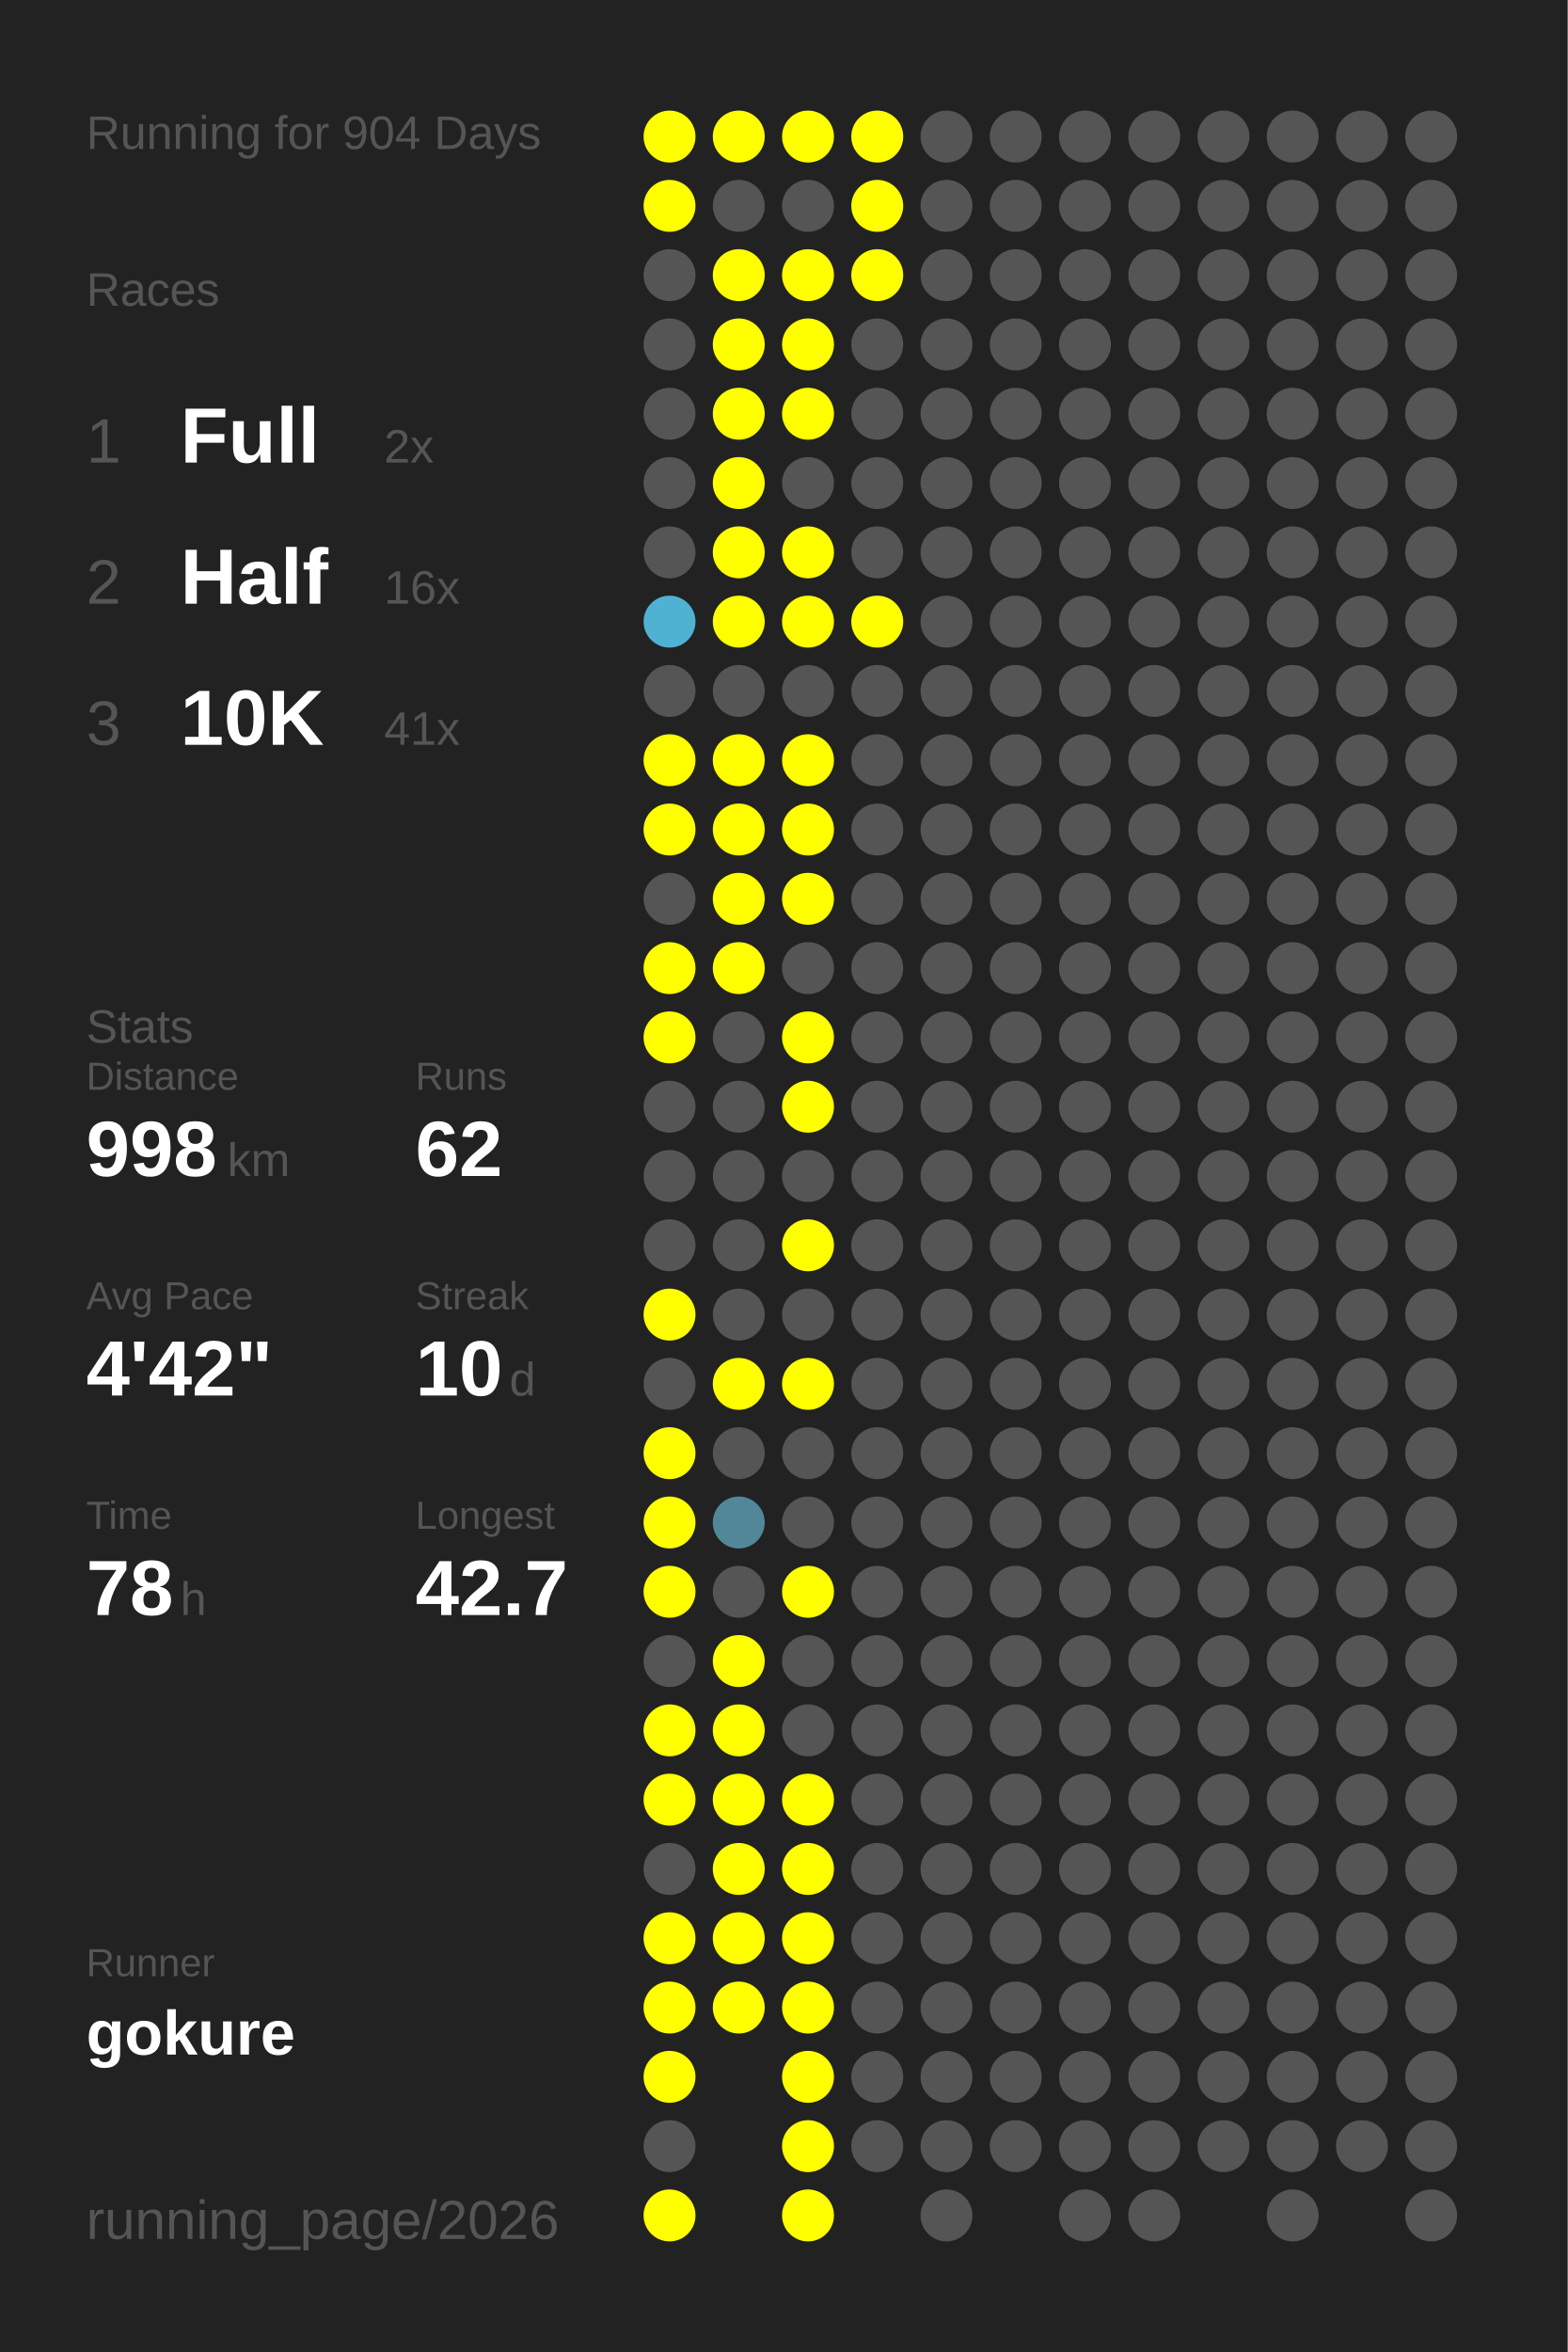
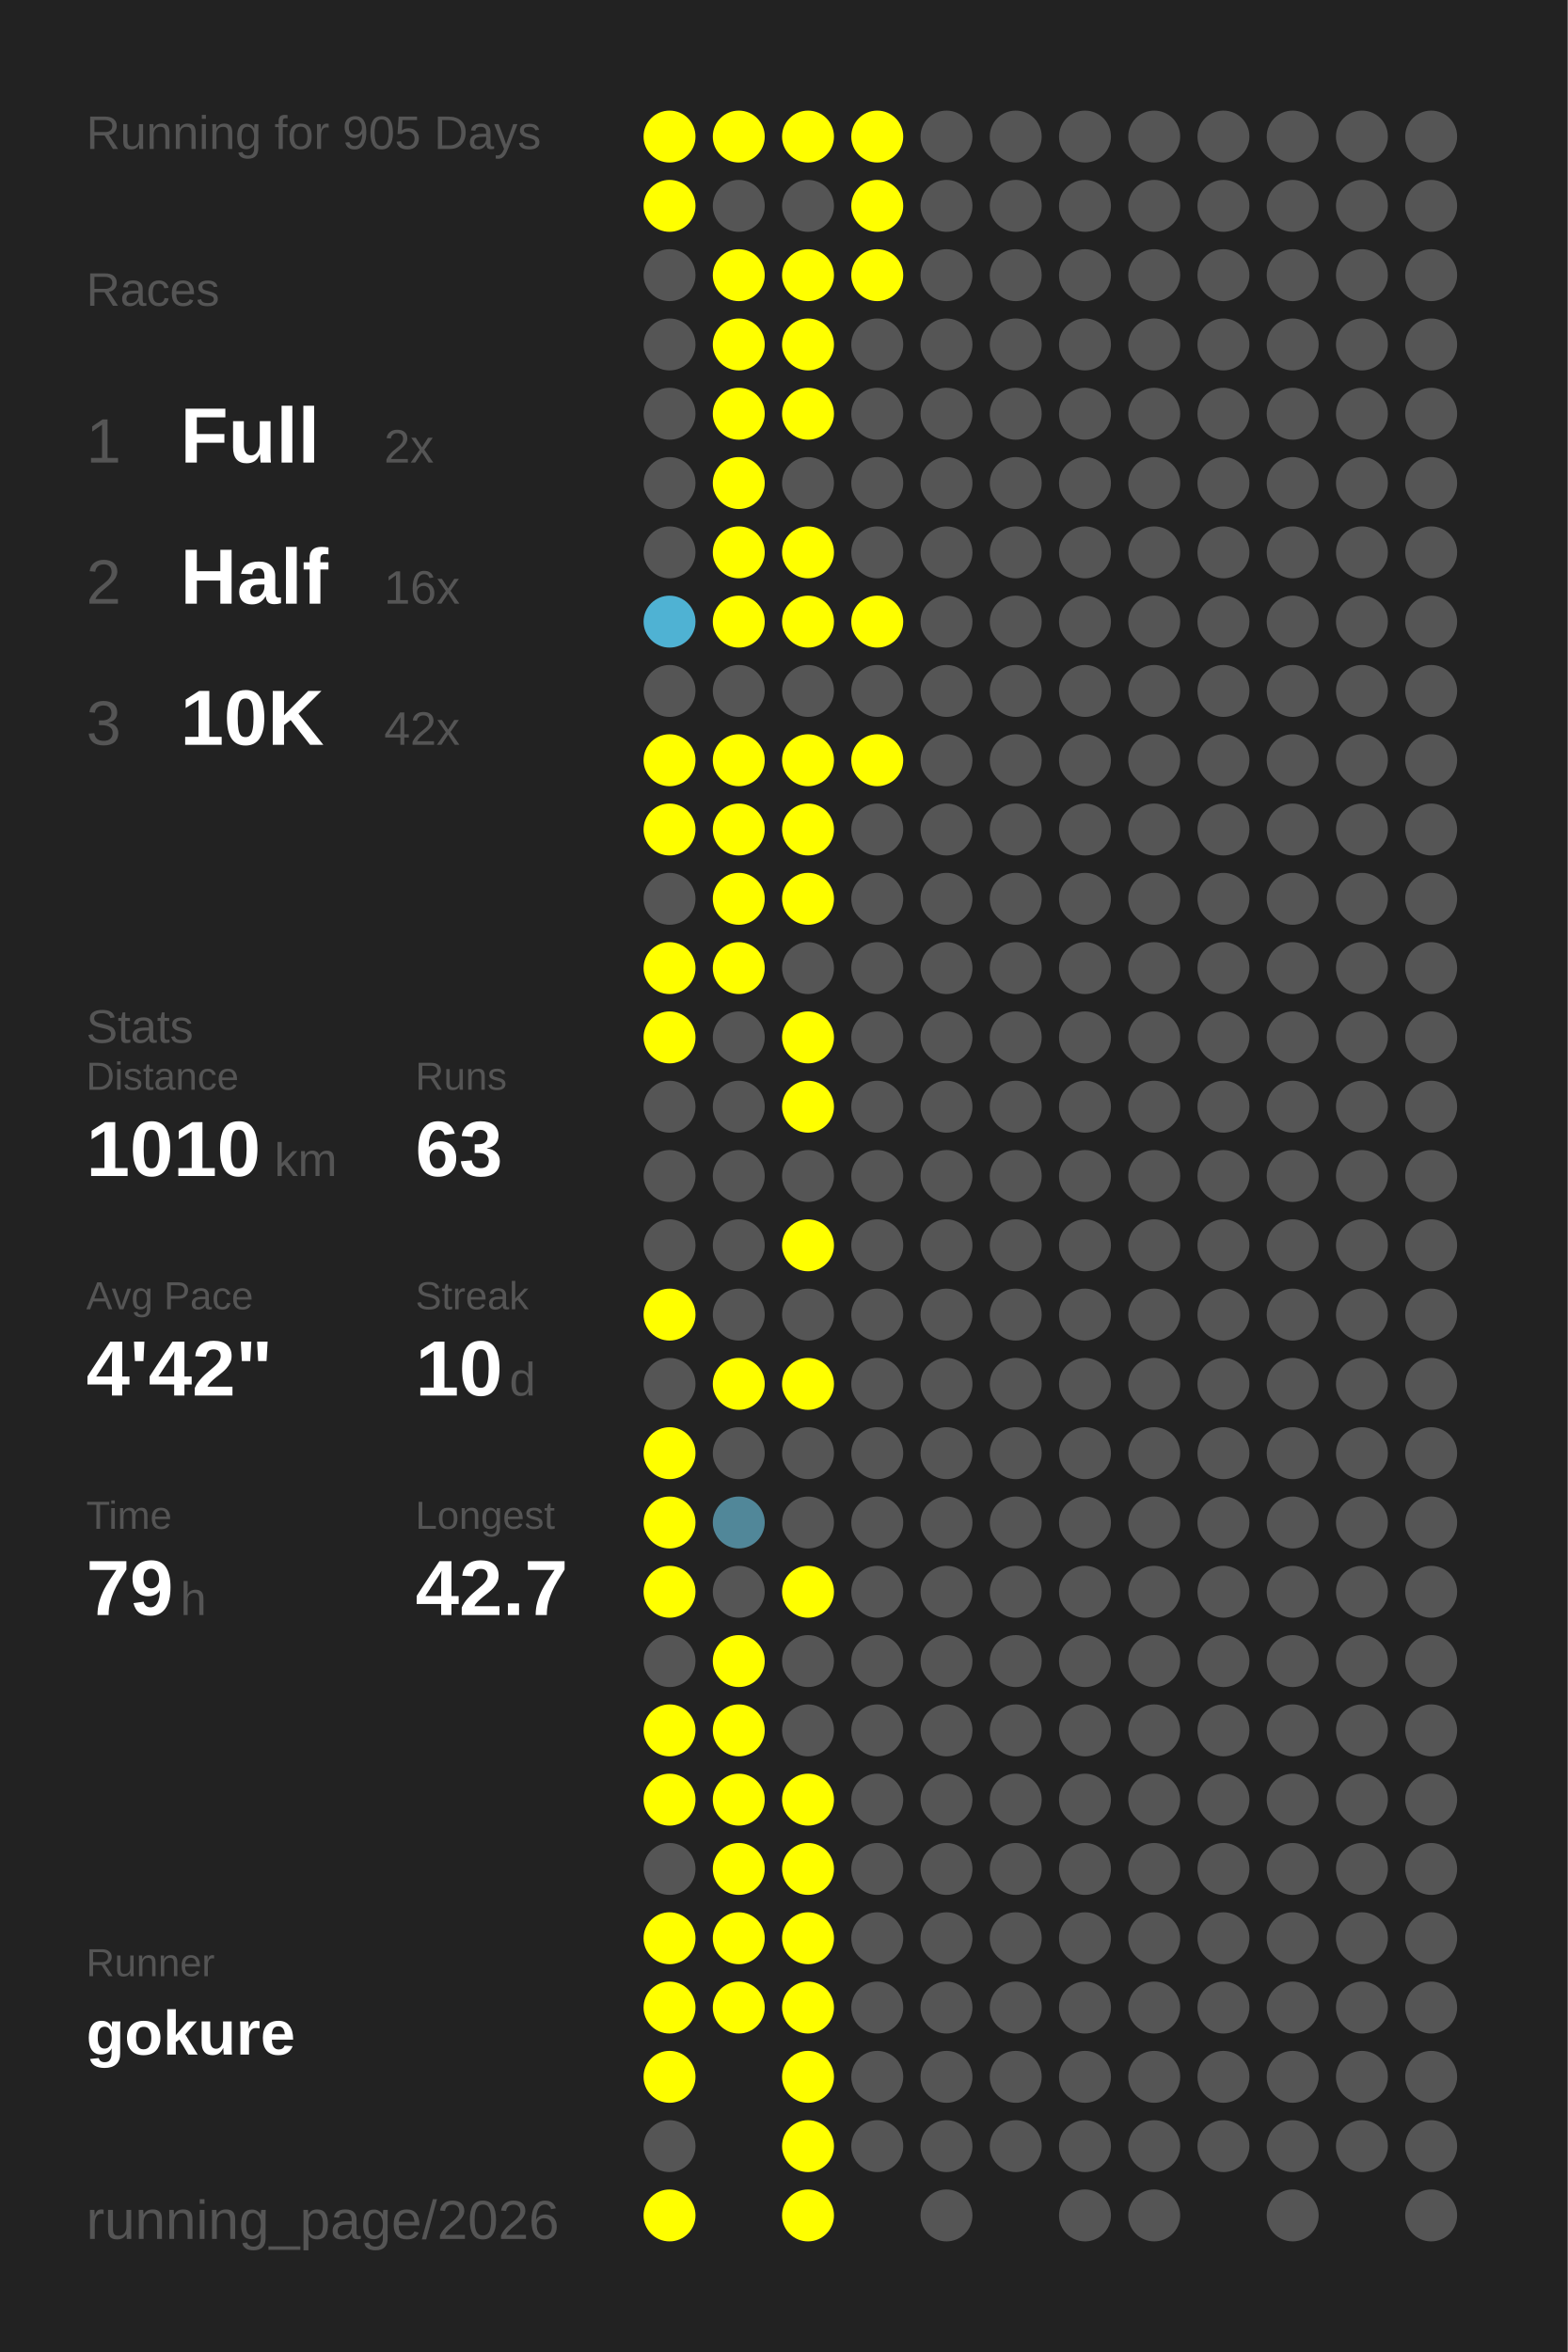
<svg xmlns="http://www.w3.org/2000/svg" baseProfile="full" height="300mm" version="1.1" viewBox="0,0,200,300" width="200mm">
  <defs />
  <rect fill="#222222" height="300" width="200" x="0" y="0" />
-   <text fill="#555555" style="font-size:6px; font-family:Arial;" x="11" y="19">Running for 904 Days</text>
+   <text fill="#555555" style="font-size:6px; font-family:Arial;" x="11" y="19">Running for 905 Days</text>
  <text fill="#555555" style="font-size:6px; font-family:Arial;" x="11" y="39">Races</text>
  <text fill="#555555" style="font-size:8px; font-family:Arial;" x="11" y="59">1</text>
  <text fill="#FFFFFF" style="font-size:10px; font-family:Arial; font-weight:bold;" x="23" y="59">Full</text>
  <text fill="#555555" style="font-size:6px; font-family:Arial;" x="49" y="59">2x</text>
  <text fill="#555555" style="font-size:8px; font-family:Arial;" x="11" y="77">2</text>
  <text fill="#FFFFFF" style="font-size:10px; font-family:Arial; font-weight:bold;" x="23" y="77">Half</text>
  <text fill="#555555" style="font-size:6px; font-family:Arial;" x="49" y="77">16x</text>
  <text fill="#555555" style="font-size:8px; font-family:Arial;" x="11" y="95">3</text>
  <text fill="#FFFFFF" style="font-size:10px; font-family:Arial; font-weight:bold;" x="23" y="95">10K</text>
-   <text fill="#555555" style="font-size:6px; font-family:Arial;" x="49" y="95">41x</text>
+   <text fill="#555555" style="font-size:6px; font-family:Arial;" x="49" y="95">42x</text>
  <text fill="#555555" style="font-size:6px; font-family:Arial;" x="11" y="133">Stats</text>
  <text fill="#555555" style="font-size:5px; font-family:Arial;" x="11" y="139">Distance</text>
-   <text fill="#FFFFFF" style="font-size:10px; font-family:Arial; font-weight:bold;" x="11" y="150">998</text>
-   <text fill="#555555" style="font-size:6px; font-family:Arial;" x="29" y="150">km</text>
+   <text fill="#FFFFFF" style="font-size:10px; font-family:Arial; font-weight:bold;" x="11" y="150">1010</text>
+   <text fill="#555555" style="font-size:6px; font-family:Arial;" x="35" y="150">km</text>
  <text fill="#555555" style="font-size:5px; font-family:Arial;" x="53" y="139">Runs</text>
-   <text fill="#FFFFFF" style="font-size:10px; font-family:Arial; font-weight:bold;" x="53" y="150">62</text>
+   <text fill="#FFFFFF" style="font-size:10px; font-family:Arial; font-weight:bold;" x="53" y="150">63</text>
  <text fill="#555555" style="font-size:5px; font-family:Arial;" x="11" y="167">Avg Pace</text>
  <text fill="#FFFFFF" style="font-size:10px; font-family:Arial; font-weight:bold;" x="11" y="178">4'42"</text>
  <text fill="#555555" style="font-size:5px; font-family:Arial;" x="53" y="167">Streak</text>
  <text fill="#FFFFFF" style="font-size:10px; font-family:Arial; font-weight:bold;" x="53" y="178">10</text>
  <text fill="#555555" style="font-size:6px; font-family:Arial;" x="65" y="178">d</text>
  <text fill="#555555" style="font-size:5px; font-family:Arial;" x="11" y="195">Time</text>
-   <text fill="#FFFFFF" style="font-size:10px; font-family:Arial; font-weight:bold;" x="11" y="206">78</text>
+   <text fill="#FFFFFF" style="font-size:10px; font-family:Arial; font-weight:bold;" x="11" y="206">79</text>
  <text fill="#555555" style="font-size:6px; font-family:Arial;" x="23" y="206">h</text>
  <text fill="#555555" style="font-size:5px; font-family:Arial;" x="53" y="195">Longest</text>
  <text fill="#FFFFFF" style="font-size:10px; font-family:Arial; font-weight:bold;" x="53" y="206">42.7</text>
  <text fill="#555555" style="font-size:5px; font-family:Arial;" x="11" y="252.065">Runner</text>
  <text fill="#FFFFFF" style="font-size:8px; font-family:Arial; font-weight:bold;" x="11" y="262.065">gokure</text>
  <text fill="#555555" style="font-size:7px; font-family:Arial;" x="11" y="285.581">running_page/2026</text>
  <circle cx="85.417" cy="17.419" fill="#FFFF00" r="3.312" />
  <circle cx="85.417" cy="26.258" fill="#FFFF00" r="3.312" />
  <circle cx="85.417" cy="35.097" fill="#555555" r="3.312" />
  <circle cx="85.417" cy="43.935" fill="#555555" r="3.312" />
  <circle cx="85.417" cy="52.774" fill="#555555" r="3.312" />
  <circle cx="85.417" cy="61.613" fill="#555555" r="3.312" />
  <circle cx="85.417" cy="70.452" fill="#555555" r="3.312" />
  <circle cx="85.417" cy="79.29" fill="#4fb2d3" r="3.312" />
  <circle cx="85.417" cy="88.129" fill="#555555" r="3.312" />
  <circle cx="85.417" cy="96.968" fill="#FFFF00" r="3.312" />
  <circle cx="85.417" cy="105.806" fill="#FFFF00" r="3.312" />
  <circle cx="85.417" cy="114.645" fill="#555555" r="3.312" />
  <circle cx="85.417" cy="123.484" fill="#FFFF00" r="3.312" />
  <circle cx="85.417" cy="132.323" fill="#FFFF00" r="3.312" />
  <circle cx="85.417" cy="141.161" fill="#555555" r="3.312" />
  <circle cx="85.417" cy="150" fill="#555555" r="3.312" />
  <circle cx="85.417" cy="158.839" fill="#555555" r="3.312" />
  <circle cx="85.417" cy="167.677" fill="#FFFF00" r="3.312" />
  <circle cx="85.417" cy="176.516" fill="#555555" r="3.312" />
  <circle cx="85.417" cy="185.355" fill="#FFFF00" r="3.312" />
  <circle cx="85.417" cy="194.194" fill="#FFFF00" r="3.312" />
  <circle cx="85.417" cy="203.032" fill="#FFFF00" r="3.312" />
  <circle cx="85.417" cy="211.871" fill="#555555" r="3.312" />
  <circle cx="85.417" cy="220.71" fill="#FFFF00" r="3.312" />
  <circle cx="85.417" cy="229.548" fill="#FFFF00" r="3.312" />
  <circle cx="85.417" cy="238.387" fill="#555555" r="3.312" />
  <circle cx="85.417" cy="247.226" fill="#FFFF00" r="3.312" />
  <circle cx="85.417" cy="256.065" fill="#FFFF00" r="3.312" />
  <circle cx="85.417" cy="264.903" fill="#FFFF00" r="3.312" />
  <circle cx="85.417" cy="273.742" fill="#555555" r="3.312" />
  <circle cx="85.417" cy="282.581" fill="#FFFF00" r="3.312" />
  <circle cx="94.25" cy="17.419" fill="#FFFF00" r="3.312" />
  <circle cx="94.25" cy="26.258" fill="#555555" r="3.312" />
  <circle cx="94.25" cy="35.097" fill="#FFFF00" r="3.312" />
  <circle cx="94.25" cy="43.935" fill="#FFFF00" r="3.312" />
  <circle cx="94.25" cy="52.774" fill="#FFFF00" r="3.312" />
  <circle cx="94.25" cy="61.613" fill="#FFFF00" r="3.312" />
  <circle cx="94.25" cy="70.452" fill="#FFFF00" r="3.312" />
  <circle cx="94.25" cy="79.29" fill="#FFFF00" r="3.312" />
  <circle cx="94.25" cy="88.129" fill="#555555" r="3.312" />
  <circle cx="94.25" cy="96.968" fill="#FFFF00" r="3.312" />
  <circle cx="94.25" cy="105.806" fill="#FFFF00" r="3.312" />
  <circle cx="94.25" cy="114.645" fill="#FFFF00" r="3.312" />
  <circle cx="94.25" cy="123.484" fill="#FFFF00" r="3.312" />
  <circle cx="94.25" cy="132.323" fill="#555555" r="3.312" />
  <circle cx="94.25" cy="141.161" fill="#555555" r="3.312" />
  <circle cx="94.25" cy="150" fill="#555555" r="3.312" />
  <circle cx="94.25" cy="158.839" fill="#555555" r="3.312" />
  <circle cx="94.25" cy="167.677" fill="#555555" r="3.312" />
  <circle cx="94.25" cy="176.516" fill="#FFFF00" r="3.312" />
  <circle cx="94.25" cy="185.355" fill="#555555" r="3.312" />
  <circle cx="94.25" cy="194.194" fill="#518799" r="3.312" />
  <circle cx="94.25" cy="203.032" fill="#555555" r="3.312" />
  <circle cx="94.25" cy="211.871" fill="#FFFF00" r="3.312" />
  <circle cx="94.25" cy="220.71" fill="#FFFF00" r="3.312" />
  <circle cx="94.25" cy="229.548" fill="#FFFF00" r="3.312" />
  <circle cx="94.25" cy="238.387" fill="#FFFF00" r="3.312" />
  <circle cx="94.25" cy="247.226" fill="#FFFF00" r="3.312" />
  <circle cx="94.25" cy="256.065" fill="#FFFF00" r="3.312" />
  <circle cx="103.083" cy="17.419" fill="#FFFF00" r="3.312" />
  <circle cx="103.083" cy="26.258" fill="#555555" r="3.312" />
  <circle cx="103.083" cy="35.097" fill="#FFFF00" r="3.312" />
  <circle cx="103.083" cy="43.935" fill="#FFFF00" r="3.312" />
  <circle cx="103.083" cy="52.774" fill="#FFFF00" r="3.312" />
  <circle cx="103.083" cy="61.613" fill="#555555" r="3.312" />
  <circle cx="103.083" cy="70.452" fill="#FFFF00" r="3.312" />
  <circle cx="103.083" cy="79.29" fill="#FFFF00" r="3.312" />
  <circle cx="103.083" cy="88.129" fill="#555555" r="3.312" />
  <circle cx="103.083" cy="96.968" fill="#FFFF00" r="3.312" />
  <circle cx="103.083" cy="105.806" fill="#FFFF00" r="3.312" />
  <circle cx="103.083" cy="114.645" fill="#FFFF00" r="3.312" />
  <circle cx="103.083" cy="123.484" fill="#555555" r="3.312" />
  <circle cx="103.083" cy="132.323" fill="#FFFF00" r="3.312" />
  <circle cx="103.083" cy="141.161" fill="#FFFF00" r="3.312" />
  <circle cx="103.083" cy="150" fill="#555555" r="3.312" />
  <circle cx="103.083" cy="158.839" fill="#FFFF00" r="3.312" />
  <circle cx="103.083" cy="167.677" fill="#555555" r="3.312" />
  <circle cx="103.083" cy="176.516" fill="#FFFF00" r="3.312" />
  <circle cx="103.083" cy="185.355" fill="#555555" r="3.312" />
  <circle cx="103.083" cy="194.194" fill="#555555" r="3.312" />
  <circle cx="103.083" cy="203.032" fill="#FFFF00" r="3.312" />
  <circle cx="103.083" cy="211.871" fill="#555555" r="3.312" />
  <circle cx="103.083" cy="220.71" fill="#555555" r="3.312" />
  <circle cx="103.083" cy="229.548" fill="#FFFF00" r="3.312" />
  <circle cx="103.083" cy="238.387" fill="#FFFF00" r="3.312" />
  <circle cx="103.083" cy="247.226" fill="#FFFF00" r="3.312" />
  <circle cx="103.083" cy="256.065" fill="#FFFF00" r="3.312" />
  <circle cx="103.083" cy="264.903" fill="#FFFF00" r="3.312" />
  <circle cx="103.083" cy="273.742" fill="#FFFF00" r="3.312" />
  <circle cx="103.083" cy="282.581" fill="#FFFF00" r="3.312" />
  <circle cx="111.917" cy="17.419" fill="#FFFF00" r="3.312" />
  <circle cx="111.917" cy="26.258" fill="#FFFF00" r="3.312" />
  <circle cx="111.917" cy="35.097" fill="#FFFF00" r="3.312" />
  <circle cx="111.917" cy="43.935" fill="#555555" r="3.312" />
  <circle cx="111.917" cy="52.774" fill="#555555" r="3.312" />
  <circle cx="111.917" cy="61.613" fill="#555555" r="3.312" />
  <circle cx="111.917" cy="70.452" fill="#555555" r="3.312" />
  <circle cx="111.917" cy="79.29" fill="#FFFF00" r="3.312" />
  <circle cx="111.917" cy="88.129" fill="#555555" r="3.312" />
-   <circle cx="111.917" cy="96.968" fill="#555555" r="3.312" />
+   <circle cx="111.917" cy="96.968" fill="#FFFF00" r="3.312" />
  <circle cx="111.917" cy="105.806" fill="#555555" r="3.312" />
  <circle cx="111.917" cy="114.645" fill="#555555" r="3.312" />
  <circle cx="111.917" cy="123.484" fill="#555555" r="3.312" />
  <circle cx="111.917" cy="132.323" fill="#555555" r="3.312" />
  <circle cx="111.917" cy="141.161" fill="#555555" r="3.312" />
  <circle cx="111.917" cy="150" fill="#555555" r="3.312" />
  <circle cx="111.917" cy="158.839" fill="#555555" r="3.312" />
  <circle cx="111.917" cy="167.677" fill="#555555" r="3.312" />
  <circle cx="111.917" cy="176.516" fill="#555555" r="3.312" />
  <circle cx="111.917" cy="185.355" fill="#555555" r="3.312" />
  <circle cx="111.917" cy="194.194" fill="#555555" r="3.312" />
  <circle cx="111.917" cy="203.032" fill="#555555" r="3.312" />
  <circle cx="111.917" cy="211.871" fill="#555555" r="3.312" />
  <circle cx="111.917" cy="220.71" fill="#555555" r="3.312" />
  <circle cx="111.917" cy="229.548" fill="#555555" r="3.312" />
  <circle cx="111.917" cy="238.387" fill="#555555" r="3.312" />
  <circle cx="111.917" cy="247.226" fill="#555555" r="3.312" />
  <circle cx="111.917" cy="256.065" fill="#555555" r="3.312" />
  <circle cx="111.917" cy="264.903" fill="#555555" r="3.312" />
  <circle cx="111.917" cy="273.742" fill="#555555" r="3.312" />
  <circle cx="120.75" cy="17.419" fill="#555555" r="3.312" />
  <circle cx="120.75" cy="26.258" fill="#555555" r="3.312" />
  <circle cx="120.75" cy="35.097" fill="#555555" r="3.312" />
  <circle cx="120.75" cy="43.935" fill="#555555" r="3.312" />
  <circle cx="120.75" cy="52.774" fill="#555555" r="3.312" />
  <circle cx="120.75" cy="61.613" fill="#555555" r="3.312" />
  <circle cx="120.75" cy="70.452" fill="#555555" r="3.312" />
  <circle cx="120.75" cy="79.29" fill="#555555" r="3.312" />
  <circle cx="120.75" cy="88.129" fill="#555555" r="3.312" />
  <circle cx="120.75" cy="96.968" fill="#555555" r="3.312" />
  <circle cx="120.75" cy="105.806" fill="#555555" r="3.312" />
  <circle cx="120.75" cy="114.645" fill="#555555" r="3.312" />
  <circle cx="120.75" cy="123.484" fill="#555555" r="3.312" />
  <circle cx="120.75" cy="132.323" fill="#555555" r="3.312" />
  <circle cx="120.75" cy="141.161" fill="#555555" r="3.312" />
  <circle cx="120.75" cy="150" fill="#555555" r="3.312" />
  <circle cx="120.75" cy="158.839" fill="#555555" r="3.312" />
  <circle cx="120.75" cy="167.677" fill="#555555" r="3.312" />
  <circle cx="120.75" cy="176.516" fill="#555555" r="3.312" />
  <circle cx="120.75" cy="185.355" fill="#555555" r="3.312" />
  <circle cx="120.75" cy="194.194" fill="#555555" r="3.312" />
  <circle cx="120.75" cy="203.032" fill="#555555" r="3.312" />
  <circle cx="120.75" cy="211.871" fill="#555555" r="3.312" />
  <circle cx="120.75" cy="220.71" fill="#555555" r="3.312" />
  <circle cx="120.75" cy="229.548" fill="#555555" r="3.312" />
  <circle cx="120.75" cy="238.387" fill="#555555" r="3.312" />
  <circle cx="120.75" cy="247.226" fill="#555555" r="3.312" />
  <circle cx="120.75" cy="256.065" fill="#555555" r="3.312" />
  <circle cx="120.75" cy="264.903" fill="#555555" r="3.312" />
  <circle cx="120.75" cy="273.742" fill="#555555" r="3.312" />
  <circle cx="120.75" cy="282.581" fill="#555555" r="3.312" />
  <circle cx="129.583" cy="17.419" fill="#555555" r="3.312" />
  <circle cx="129.583" cy="26.258" fill="#555555" r="3.312" />
  <circle cx="129.583" cy="35.097" fill="#555555" r="3.312" />
  <circle cx="129.583" cy="43.935" fill="#555555" r="3.312" />
  <circle cx="129.583" cy="52.774" fill="#555555" r="3.312" />
  <circle cx="129.583" cy="61.613" fill="#555555" r="3.312" />
  <circle cx="129.583" cy="70.452" fill="#555555" r="3.312" />
  <circle cx="129.583" cy="79.29" fill="#555555" r="3.312" />
  <circle cx="129.583" cy="88.129" fill="#555555" r="3.312" />
  <circle cx="129.583" cy="96.968" fill="#555555" r="3.312" />
  <circle cx="129.583" cy="105.806" fill="#555555" r="3.312" />
  <circle cx="129.583" cy="114.645" fill="#555555" r="3.312" />
  <circle cx="129.583" cy="123.484" fill="#555555" r="3.312" />
  <circle cx="129.583" cy="132.323" fill="#555555" r="3.312" />
  <circle cx="129.583" cy="141.161" fill="#555555" r="3.312" />
  <circle cx="129.583" cy="150" fill="#555555" r="3.312" />
  <circle cx="129.583" cy="158.839" fill="#555555" r="3.312" />
  <circle cx="129.583" cy="167.677" fill="#555555" r="3.312" />
  <circle cx="129.583" cy="176.516" fill="#555555" r="3.312" />
  <circle cx="129.583" cy="185.355" fill="#555555" r="3.312" />
  <circle cx="129.583" cy="194.194" fill="#555555" r="3.312" />
  <circle cx="129.583" cy="203.032" fill="#555555" r="3.312" />
  <circle cx="129.583" cy="211.871" fill="#555555" r="3.312" />
  <circle cx="129.583" cy="220.71" fill="#555555" r="3.312" />
  <circle cx="129.583" cy="229.548" fill="#555555" r="3.312" />
  <circle cx="129.583" cy="238.387" fill="#555555" r="3.312" />
  <circle cx="129.583" cy="247.226" fill="#555555" r="3.312" />
  <circle cx="129.583" cy="256.065" fill="#555555" r="3.312" />
  <circle cx="129.583" cy="264.903" fill="#555555" r="3.312" />
  <circle cx="129.583" cy="273.742" fill="#555555" r="3.312" />
  <circle cx="138.417" cy="17.419" fill="#555555" r="3.312" />
  <circle cx="138.417" cy="26.258" fill="#555555" r="3.312" />
  <circle cx="138.417" cy="35.097" fill="#555555" r="3.312" />
  <circle cx="138.417" cy="43.935" fill="#555555" r="3.312" />
  <circle cx="138.417" cy="52.774" fill="#555555" r="3.312" />
  <circle cx="138.417" cy="61.613" fill="#555555" r="3.312" />
  <circle cx="138.417" cy="70.452" fill="#555555" r="3.312" />
  <circle cx="138.417" cy="79.29" fill="#555555" r="3.312" />
  <circle cx="138.417" cy="88.129" fill="#555555" r="3.312" />
  <circle cx="138.417" cy="96.968" fill="#555555" r="3.312" />
  <circle cx="138.417" cy="105.806" fill="#555555" r="3.312" />
  <circle cx="138.417" cy="114.645" fill="#555555" r="3.312" />
  <circle cx="138.417" cy="123.484" fill="#555555" r="3.312" />
  <circle cx="138.417" cy="132.323" fill="#555555" r="3.312" />
  <circle cx="138.417" cy="141.161" fill="#555555" r="3.312" />
  <circle cx="138.417" cy="150" fill="#555555" r="3.312" />
  <circle cx="138.417" cy="158.839" fill="#555555" r="3.312" />
  <circle cx="138.417" cy="167.677" fill="#555555" r="3.312" />
  <circle cx="138.417" cy="176.516" fill="#555555" r="3.312" />
  <circle cx="138.417" cy="185.355" fill="#555555" r="3.312" />
  <circle cx="138.417" cy="194.194" fill="#555555" r="3.312" />
  <circle cx="138.417" cy="203.032" fill="#555555" r="3.312" />
  <circle cx="138.417" cy="211.871" fill="#555555" r="3.312" />
  <circle cx="138.417" cy="220.71" fill="#555555" r="3.312" />
  <circle cx="138.417" cy="229.548" fill="#555555" r="3.312" />
  <circle cx="138.417" cy="238.387" fill="#555555" r="3.312" />
  <circle cx="138.417" cy="247.226" fill="#555555" r="3.312" />
  <circle cx="138.417" cy="256.065" fill="#555555" r="3.312" />
  <circle cx="138.417" cy="264.903" fill="#555555" r="3.312" />
  <circle cx="138.417" cy="273.742" fill="#555555" r="3.312" />
  <circle cx="138.417" cy="282.581" fill="#555555" r="3.312" />
  <circle cx="147.25" cy="17.419" fill="#555555" r="3.312" />
  <circle cx="147.25" cy="26.258" fill="#555555" r="3.312" />
  <circle cx="147.25" cy="35.097" fill="#555555" r="3.312" />
  <circle cx="147.25" cy="43.935" fill="#555555" r="3.312" />
  <circle cx="147.25" cy="52.774" fill="#555555" r="3.312" />
  <circle cx="147.25" cy="61.613" fill="#555555" r="3.312" />
  <circle cx="147.25" cy="70.452" fill="#555555" r="3.312" />
  <circle cx="147.25" cy="79.29" fill="#555555" r="3.312" />
  <circle cx="147.25" cy="88.129" fill="#555555" r="3.312" />
  <circle cx="147.25" cy="96.968" fill="#555555" r="3.312" />
  <circle cx="147.25" cy="105.806" fill="#555555" r="3.312" />
  <circle cx="147.25" cy="114.645" fill="#555555" r="3.312" />
  <circle cx="147.25" cy="123.484" fill="#555555" r="3.312" />
  <circle cx="147.25" cy="132.323" fill="#555555" r="3.312" />
  <circle cx="147.25" cy="141.161" fill="#555555" r="3.312" />
  <circle cx="147.25" cy="150" fill="#555555" r="3.312" />
  <circle cx="147.25" cy="158.839" fill="#555555" r="3.312" />
  <circle cx="147.25" cy="167.677" fill="#555555" r="3.312" />
  <circle cx="147.25" cy="176.516" fill="#555555" r="3.312" />
  <circle cx="147.25" cy="185.355" fill="#555555" r="3.312" />
  <circle cx="147.25" cy="194.194" fill="#555555" r="3.312" />
  <circle cx="147.25" cy="203.032" fill="#555555" r="3.312" />
  <circle cx="147.25" cy="211.871" fill="#555555" r="3.312" />
  <circle cx="147.25" cy="220.71" fill="#555555" r="3.312" />
  <circle cx="147.25" cy="229.548" fill="#555555" r="3.312" />
  <circle cx="147.25" cy="238.387" fill="#555555" r="3.312" />
  <circle cx="147.25" cy="247.226" fill="#555555" r="3.312" />
  <circle cx="147.25" cy="256.065" fill="#555555" r="3.312" />
  <circle cx="147.25" cy="264.903" fill="#555555" r="3.312" />
  <circle cx="147.25" cy="273.742" fill="#555555" r="3.312" />
  <circle cx="147.25" cy="282.581" fill="#555555" r="3.312" />
  <circle cx="156.083" cy="17.419" fill="#555555" r="3.312" />
  <circle cx="156.083" cy="26.258" fill="#555555" r="3.312" />
  <circle cx="156.083" cy="35.097" fill="#555555" r="3.312" />
  <circle cx="156.083" cy="43.935" fill="#555555" r="3.312" />
  <circle cx="156.083" cy="52.774" fill="#555555" r="3.312" />
  <circle cx="156.083" cy="61.613" fill="#555555" r="3.312" />
  <circle cx="156.083" cy="70.452" fill="#555555" r="3.312" />
  <circle cx="156.083" cy="79.29" fill="#555555" r="3.312" />
  <circle cx="156.083" cy="88.129" fill="#555555" r="3.312" />
  <circle cx="156.083" cy="96.968" fill="#555555" r="3.312" />
  <circle cx="156.083" cy="105.806" fill="#555555" r="3.312" />
  <circle cx="156.083" cy="114.645" fill="#555555" r="3.312" />
  <circle cx="156.083" cy="123.484" fill="#555555" r="3.312" />
  <circle cx="156.083" cy="132.323" fill="#555555" r="3.312" />
  <circle cx="156.083" cy="141.161" fill="#555555" r="3.312" />
  <circle cx="156.083" cy="150" fill="#555555" r="3.312" />
  <circle cx="156.083" cy="158.839" fill="#555555" r="3.312" />
  <circle cx="156.083" cy="167.677" fill="#555555" r="3.312" />
  <circle cx="156.083" cy="176.516" fill="#555555" r="3.312" />
  <circle cx="156.083" cy="185.355" fill="#555555" r="3.312" />
  <circle cx="156.083" cy="194.194" fill="#555555" r="3.312" />
  <circle cx="156.083" cy="203.032" fill="#555555" r="3.312" />
  <circle cx="156.083" cy="211.871" fill="#555555" r="3.312" />
  <circle cx="156.083" cy="220.71" fill="#555555" r="3.312" />
  <circle cx="156.083" cy="229.548" fill="#555555" r="3.312" />
  <circle cx="156.083" cy="238.387" fill="#555555" r="3.312" />
  <circle cx="156.083" cy="247.226" fill="#555555" r="3.312" />
  <circle cx="156.083" cy="256.065" fill="#555555" r="3.312" />
  <circle cx="156.083" cy="264.903" fill="#555555" r="3.312" />
  <circle cx="156.083" cy="273.742" fill="#555555" r="3.312" />
  <circle cx="164.917" cy="17.419" fill="#555555" r="3.312" />
  <circle cx="164.917" cy="26.258" fill="#555555" r="3.312" />
  <circle cx="164.917" cy="35.097" fill="#555555" r="3.312" />
  <circle cx="164.917" cy="43.935" fill="#555555" r="3.312" />
  <circle cx="164.917" cy="52.774" fill="#555555" r="3.312" />
  <circle cx="164.917" cy="61.613" fill="#555555" r="3.312" />
  <circle cx="164.917" cy="70.452" fill="#555555" r="3.312" />
  <circle cx="164.917" cy="79.29" fill="#555555" r="3.312" />
  <circle cx="164.917" cy="88.129" fill="#555555" r="3.312" />
  <circle cx="164.917" cy="96.968" fill="#555555" r="3.312" />
  <circle cx="164.917" cy="105.806" fill="#555555" r="3.312" />
  <circle cx="164.917" cy="114.645" fill="#555555" r="3.312" />
  <circle cx="164.917" cy="123.484" fill="#555555" r="3.312" />
  <circle cx="164.917" cy="132.323" fill="#555555" r="3.312" />
  <circle cx="164.917" cy="141.161" fill="#555555" r="3.312" />
  <circle cx="164.917" cy="150" fill="#555555" r="3.312" />
  <circle cx="164.917" cy="158.839" fill="#555555" r="3.312" />
  <circle cx="164.917" cy="167.677" fill="#555555" r="3.312" />
  <circle cx="164.917" cy="176.516" fill="#555555" r="3.312" />
  <circle cx="164.917" cy="185.355" fill="#555555" r="3.312" />
  <circle cx="164.917" cy="194.194" fill="#555555" r="3.312" />
  <circle cx="164.917" cy="203.032" fill="#555555" r="3.312" />
  <circle cx="164.917" cy="211.871" fill="#555555" r="3.312" />
  <circle cx="164.917" cy="220.71" fill="#555555" r="3.312" />
  <circle cx="164.917" cy="229.548" fill="#555555" r="3.312" />
  <circle cx="164.917" cy="238.387" fill="#555555" r="3.312" />
  <circle cx="164.917" cy="247.226" fill="#555555" r="3.312" />
  <circle cx="164.917" cy="256.065" fill="#555555" r="3.312" />
  <circle cx="164.917" cy="264.903" fill="#555555" r="3.312" />
  <circle cx="164.917" cy="273.742" fill="#555555" r="3.312" />
  <circle cx="164.917" cy="282.581" fill="#555555" r="3.312" />
  <circle cx="173.75" cy="17.419" fill="#555555" r="3.312" />
  <circle cx="173.75" cy="26.258" fill="#555555" r="3.312" />
  <circle cx="173.75" cy="35.097" fill="#555555" r="3.312" />
  <circle cx="173.75" cy="43.935" fill="#555555" r="3.312" />
  <circle cx="173.75" cy="52.774" fill="#555555" r="3.312" />
  <circle cx="173.75" cy="61.613" fill="#555555" r="3.312" />
  <circle cx="173.75" cy="70.452" fill="#555555" r="3.312" />
  <circle cx="173.75" cy="79.29" fill="#555555" r="3.312" />
  <circle cx="173.75" cy="88.129" fill="#555555" r="3.312" />
  <circle cx="173.75" cy="96.968" fill="#555555" r="3.312" />
  <circle cx="173.75" cy="105.806" fill="#555555" r="3.312" />
  <circle cx="173.75" cy="114.645" fill="#555555" r="3.312" />
  <circle cx="173.75" cy="123.484" fill="#555555" r="3.312" />
  <circle cx="173.75" cy="132.323" fill="#555555" r="3.312" />
  <circle cx="173.75" cy="141.161" fill="#555555" r="3.312" />
  <circle cx="173.75" cy="150" fill="#555555" r="3.312" />
  <circle cx="173.75" cy="158.839" fill="#555555" r="3.312" />
  <circle cx="173.75" cy="167.677" fill="#555555" r="3.312" />
  <circle cx="173.75" cy="176.516" fill="#555555" r="3.312" />
  <circle cx="173.75" cy="185.355" fill="#555555" r="3.312" />
  <circle cx="173.75" cy="194.194" fill="#555555" r="3.312" />
  <circle cx="173.75" cy="203.032" fill="#555555" r="3.312" />
  <circle cx="173.75" cy="211.871" fill="#555555" r="3.312" />
  <circle cx="173.75" cy="220.71" fill="#555555" r="3.312" />
  <circle cx="173.75" cy="229.548" fill="#555555" r="3.312" />
  <circle cx="173.75" cy="238.387" fill="#555555" r="3.312" />
  <circle cx="173.75" cy="247.226" fill="#555555" r="3.312" />
  <circle cx="173.75" cy="256.065" fill="#555555" r="3.312" />
  <circle cx="173.75" cy="264.903" fill="#555555" r="3.312" />
  <circle cx="173.75" cy="273.742" fill="#555555" r="3.312" />
  <circle cx="182.583" cy="17.419" fill="#555555" r="3.312" />
  <circle cx="182.583" cy="26.258" fill="#555555" r="3.312" />
  <circle cx="182.583" cy="35.097" fill="#555555" r="3.312" />
  <circle cx="182.583" cy="43.935" fill="#555555" r="3.312" />
  <circle cx="182.583" cy="52.774" fill="#555555" r="3.312" />
  <circle cx="182.583" cy="61.613" fill="#555555" r="3.312" />
  <circle cx="182.583" cy="70.452" fill="#555555" r="3.312" />
  <circle cx="182.583" cy="79.29" fill="#555555" r="3.312" />
  <circle cx="182.583" cy="88.129" fill="#555555" r="3.312" />
  <circle cx="182.583" cy="96.968" fill="#555555" r="3.312" />
  <circle cx="182.583" cy="105.806" fill="#555555" r="3.312" />
  <circle cx="182.583" cy="114.645" fill="#555555" r="3.312" />
  <circle cx="182.583" cy="123.484" fill="#555555" r="3.312" />
  <circle cx="182.583" cy="132.323" fill="#555555" r="3.312" />
  <circle cx="182.583" cy="141.161" fill="#555555" r="3.312" />
  <circle cx="182.583" cy="150" fill="#555555" r="3.312" />
  <circle cx="182.583" cy="158.839" fill="#555555" r="3.312" />
  <circle cx="182.583" cy="167.677" fill="#555555" r="3.312" />
  <circle cx="182.583" cy="176.516" fill="#555555" r="3.312" />
  <circle cx="182.583" cy="185.355" fill="#555555" r="3.312" />
  <circle cx="182.583" cy="194.194" fill="#555555" r="3.312" />
  <circle cx="182.583" cy="203.032" fill="#555555" r="3.312" />
  <circle cx="182.583" cy="211.871" fill="#555555" r="3.312" />
  <circle cx="182.583" cy="220.71" fill="#555555" r="3.312" />
  <circle cx="182.583" cy="229.548" fill="#555555" r="3.312" />
  <circle cx="182.583" cy="238.387" fill="#555555" r="3.312" />
  <circle cx="182.583" cy="247.226" fill="#555555" r="3.312" />
  <circle cx="182.583" cy="256.065" fill="#555555" r="3.312" />
  <circle cx="182.583" cy="264.903" fill="#555555" r="3.312" />
  <circle cx="182.583" cy="273.742" fill="#555555" r="3.312" />
  <circle cx="182.583" cy="282.581" fill="#555555" r="3.312" />
</svg>
